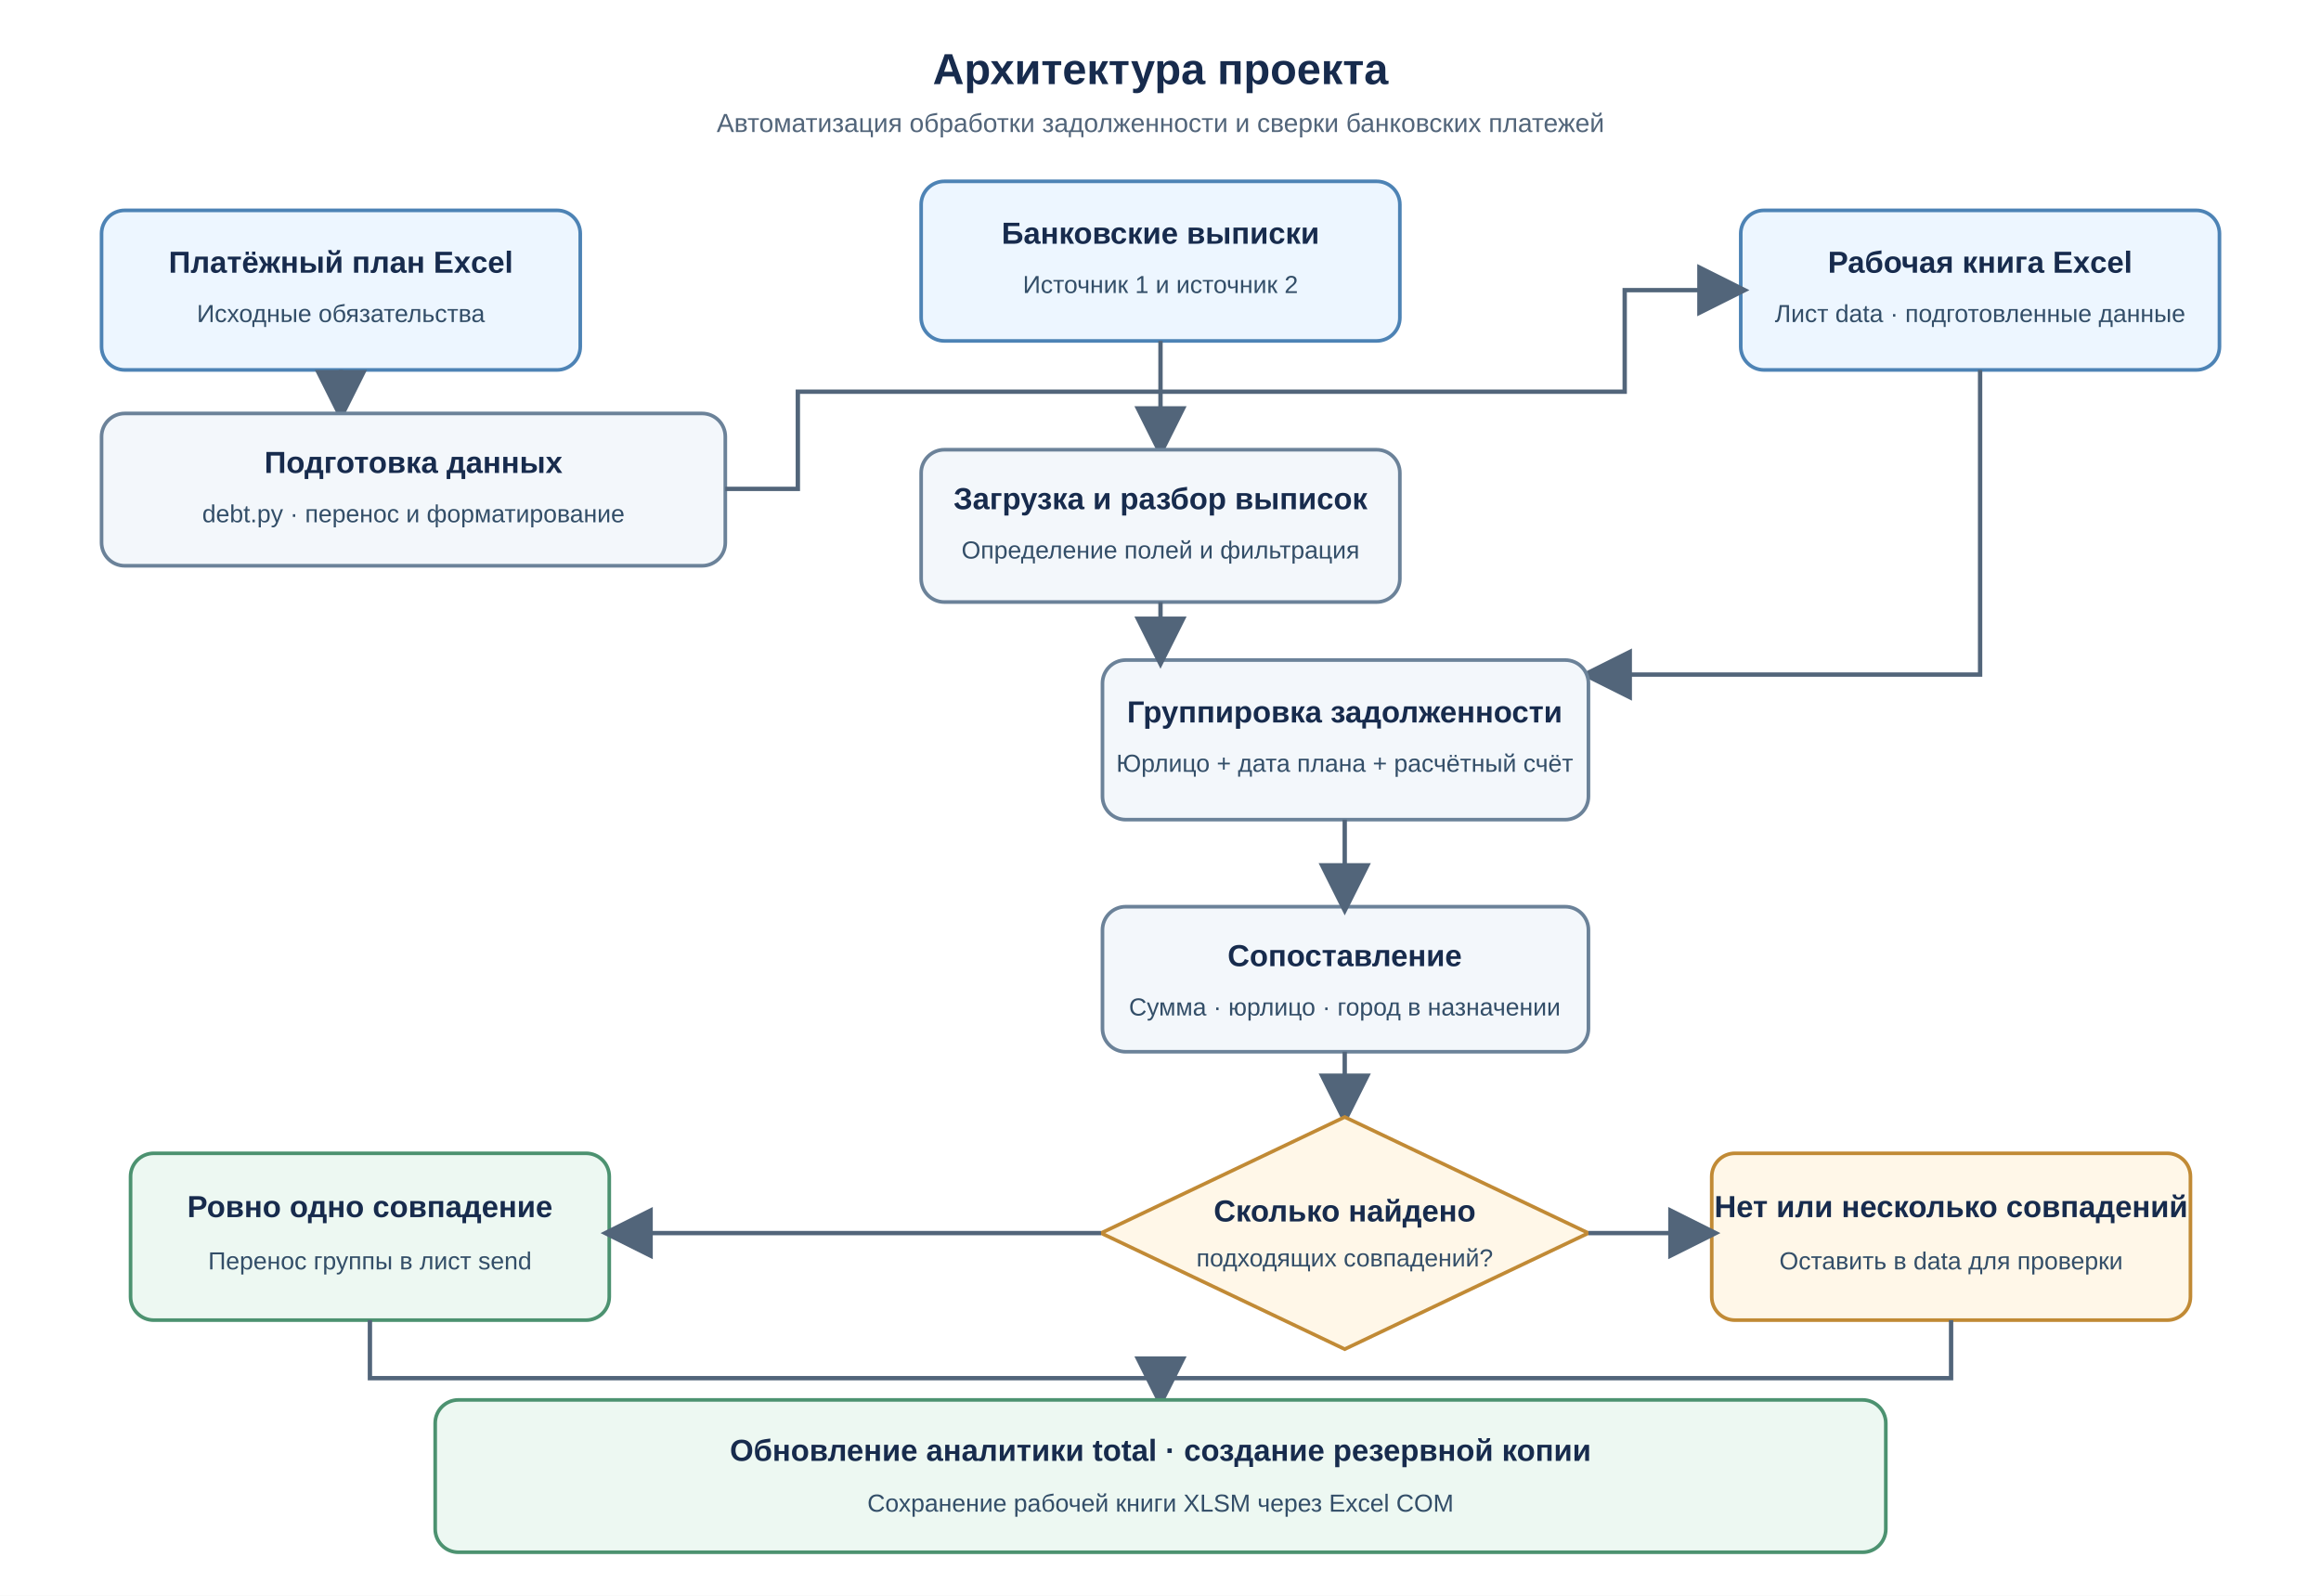
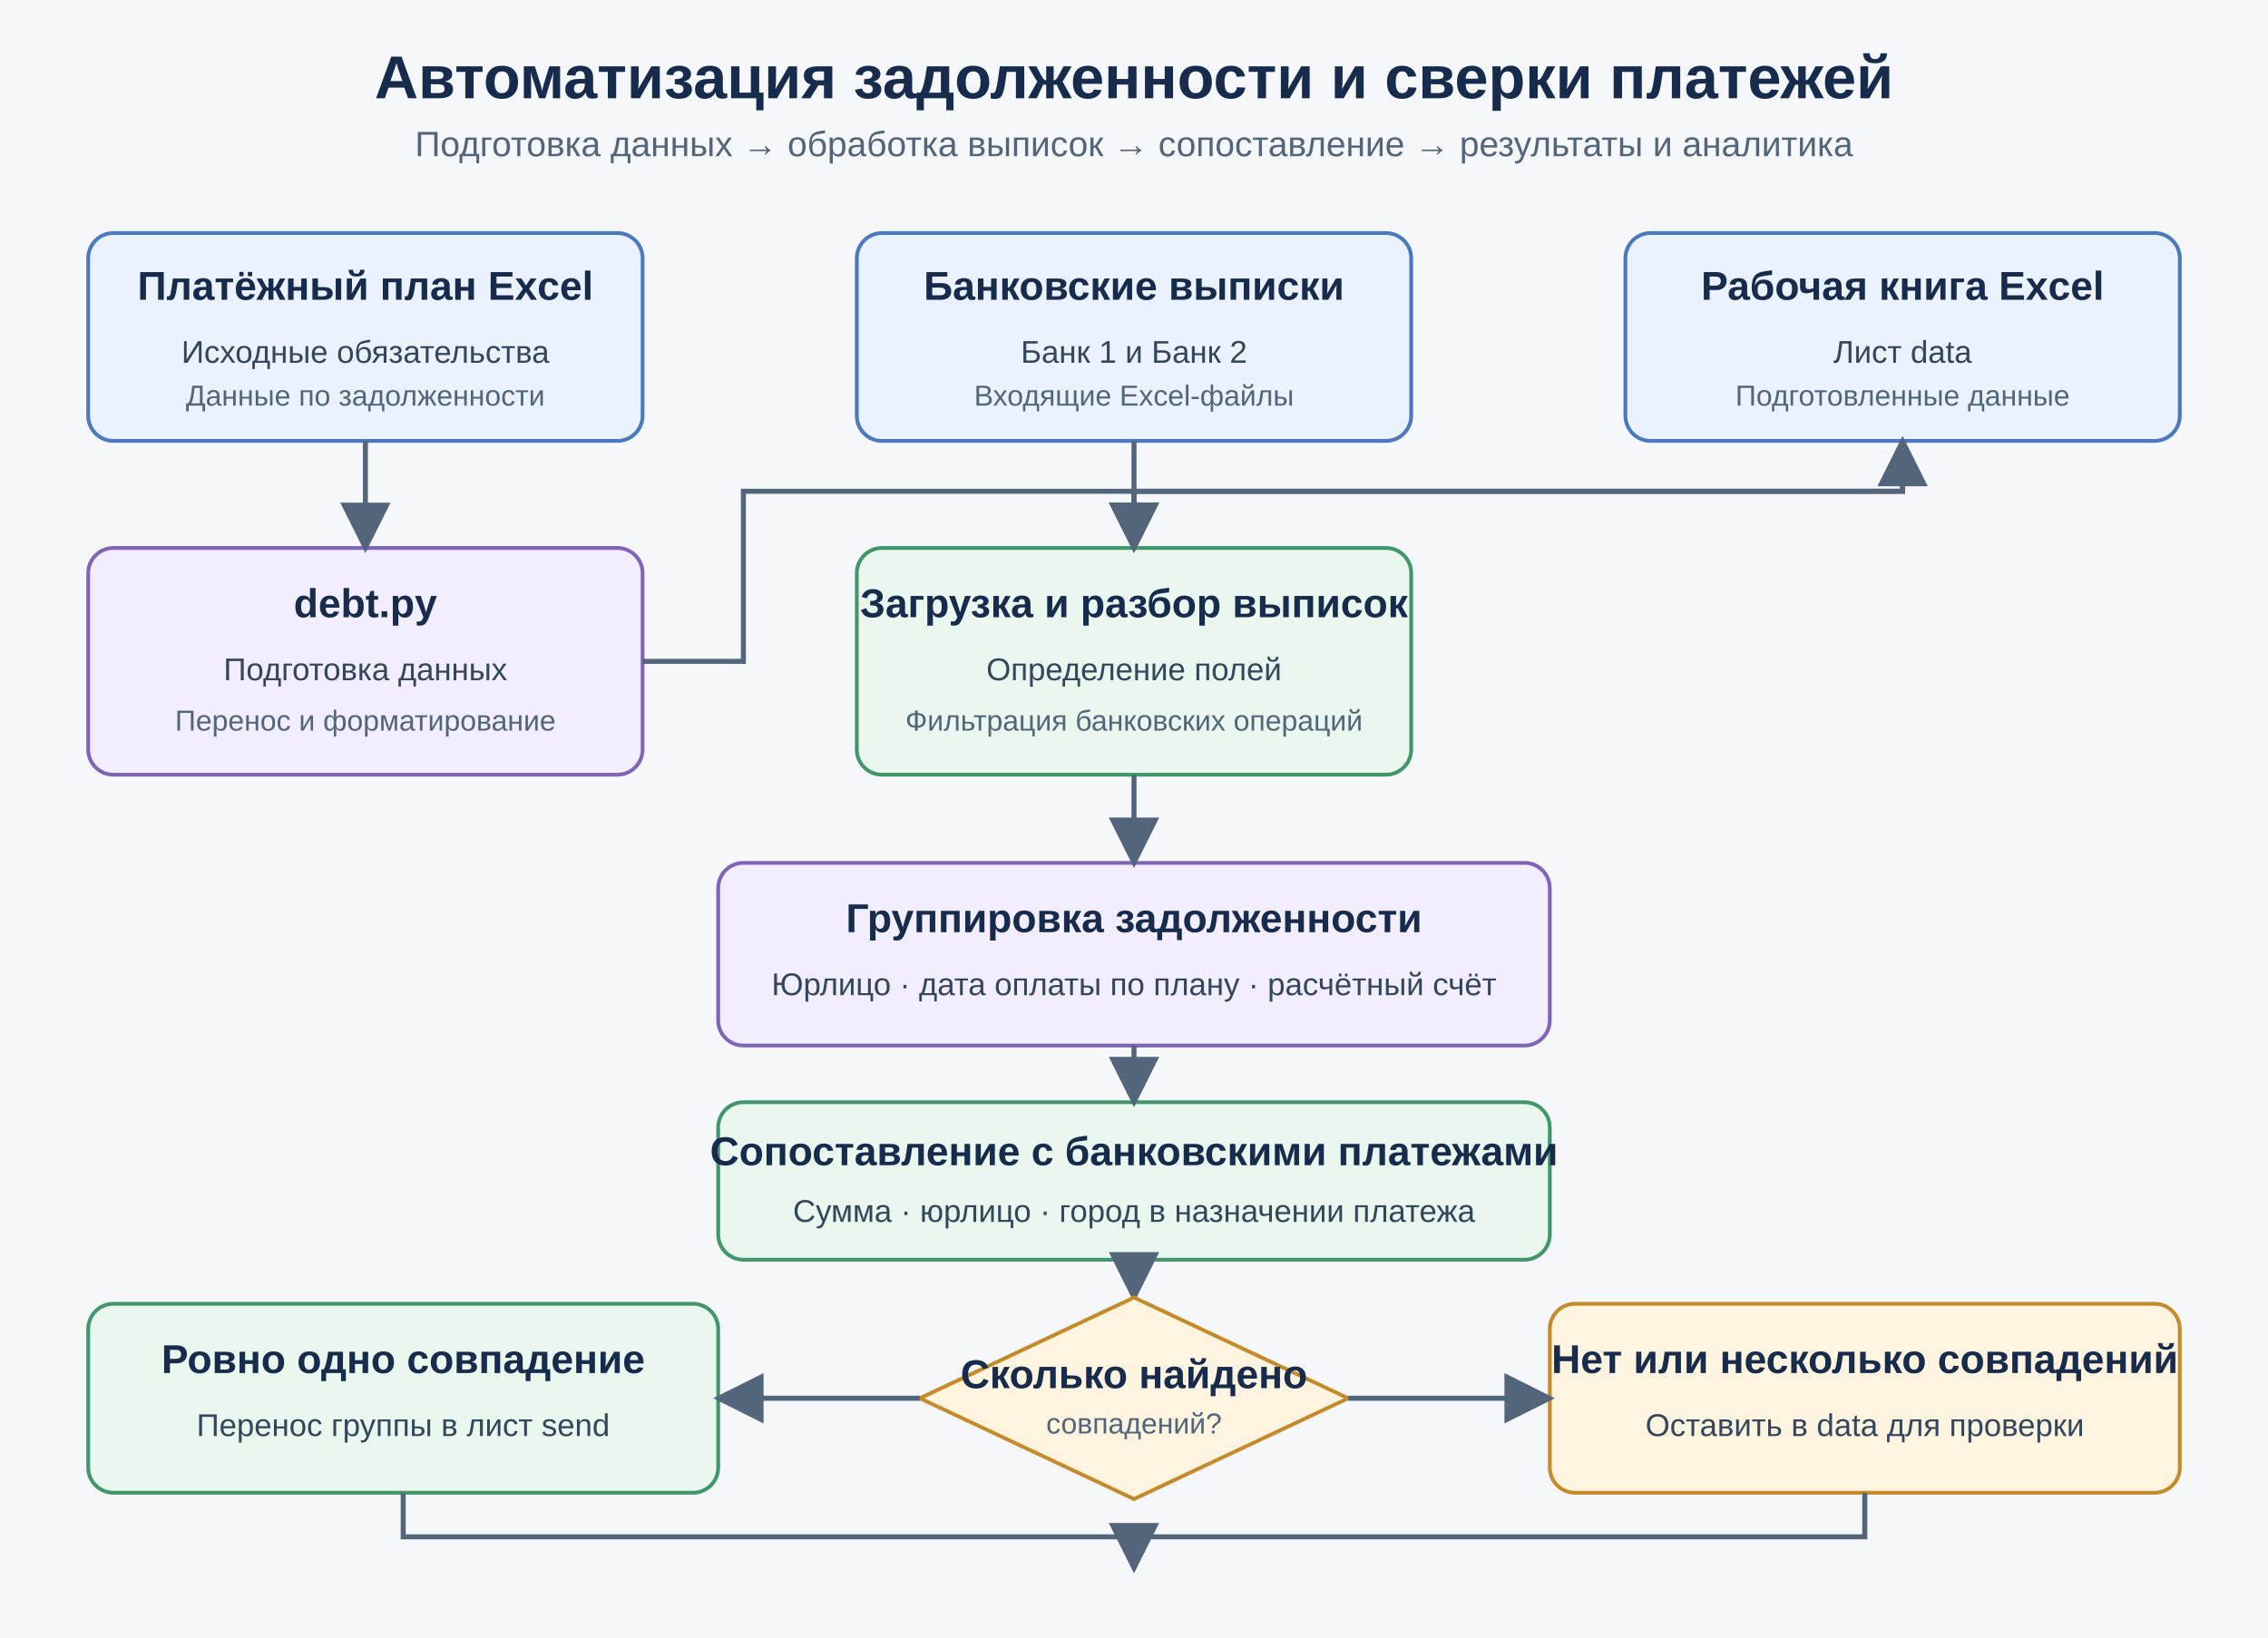
- <svg xmlns="http://www.w3.org/2000/svg" width="1600" height="1100" viewBox="0 0 1600 1100" role="img" aria-labelledby="title desc">
+ <svg xmlns="http://www.w3.org/2000/svg" width="1800" height="1300" viewBox="0 0 1800 1300" role="img" aria-labelledby="title desc">
  <defs>
    <marker id="arrow" markerWidth="12" markerHeight="12" refX="10" refY="6" orient="auto">
-       <path d="M0,0 L12,6 L0,12 z" fill="#52657a" />
+       <path d="M1,1 L11,6 L1,11 Z" fill="#52657a" />
    </marker>
    <style>
-     .h{font:700 30px Arial,sans-serif;fill:#172b4d}.sub{font:18px Arial,sans-serif;fill:#52657a}
-     .t{font:700 21px Arial,sans-serif;fill:#172b4d}.s{font:17px Arial,sans-serif;fill:#334e68}
-     .input{fill:#edf6ff;stroke:#4d83b5;stroke-width:2.5}
-     .process{fill:#f3f7fb;stroke:#6b8299;stroke-width:2.5}.result{fill:#edf8f2;stroke:#4c9270;stroke-width:2.5}
-     .manual{fill:#fff7e8;stroke:#c18a35;stroke-width:2.5}.line{stroke:#52657a;stroke-width:3;fill:none;marker-end:url(#arrow)}
-   </style>
+       .bg{fill:#f5f7fb}
+       .title{font:700 48px Arial,sans-serif;fill:#172b4d}
+       .subtitle{font:28px Arial,sans-serif;fill:#52657a}
+       .box{fill:#fff;stroke:#9aabc0;stroke-width:3;rx:20}
+       .blue{fill:#eaf2ff;stroke:#4c78bd}
+       .green{fill:#e9f7ef;stroke:#41966a}
+       .amber{fill:#fff4df;stroke:#c58b2b}
+       .purple{fill:#f2edff;stroke:#8064b5}
+       .head{font:700 32px Arial,sans-serif;fill:#172b4d}
+       .body{font:25px Arial,sans-serif;fill:#34465c}
+       .small{font:23px Arial,sans-serif;fill:#52657a}
+       .arrow{fill:none;stroke:#52657a;stroke-width:4;marker-end:url(#arrow)}
+       .line{fill:none;stroke:#52657a;stroke-width:4}
+       .dash{fill:none;stroke:#8b9aad;stroke-width:3;stroke-dasharray:10 9}
+     </style>
  </defs>
-   <rect width="1600" height="1100" fill="#ffffff" />
-   <text x="800" y="58" text-anchor="middle" class="h">Архитектура проекта</text>
-   <text x="800" y="91" text-anchor="middle" class="sub">Автоматизация обработки задолженности и сверки банковских платежей</text>
-   <rect x="70" y="145" width="330" height="110" rx="16" class="input" />
-   <text x="235" y="188" text-anchor="middle" class="t">Платёжный план Excel</text>
-   <text x="235" y="222" text-anchor="middle" class="s">Исходные обязательства</text>
-   <rect x="635" y="125" width="330" height="110" rx="16" class="input" />
-   <text x="800" y="168" text-anchor="middle" class="t">Банковские выписки</text>
-   <text x="800" y="202" text-anchor="middle" class="s">Источник 1 и источник 2</text>
-   <rect x="1200" y="145" width="330" height="110" rx="16" class="input" />
-   <text x="1365" y="188" text-anchor="middle" class="t">Рабочая книга Excel</text>
-   <text x="1365" y="222" text-anchor="middle" class="s">Лист data · подготовленные данные</text>
-   <path d="M235 255 V285" class="line" />
-   <rect x="70" y="285" width="430" height="105" rx="16" class="process" />
-   <text x="285" y="326" text-anchor="middle" class="t">Подготовка данных</text>
-   <text x="285" y="360" text-anchor="middle" class="s">debt.py · перенос и форматирование</text>
-   <path d="M500 337 H550 V270 H1120 V200 H1200" class="line" />
-   <path d="M800 235 V310" class="line" />
-   <rect x="635" y="310" width="330" height="105" rx="16" class="process" />
-   <text x="800" y="351" text-anchor="middle" class="t">Загрузка и разбор выписок</text>
-   <text x="800" y="385" text-anchor="middle" class="s">Определение полей и фильтрация</text>
-   <path d="M1365 255 V465 H1095" class="line" />
-   <rect x="760" y="455" width="335" height="110" rx="16" class="process" />
-   <text x="927" y="498" text-anchor="middle" class="t">Группировка задолженности</text>
-   <text x="927" y="532" text-anchor="middle" class="s">Юрлицо + дата плана + расчётный счёт</text>
-   <path d="M800 415 V455" class="line" />
-   <rect x="760" y="625" width="335" height="100" rx="16" class="process" />
-   <text x="927" y="666" text-anchor="middle" class="t">Сопоставление</text>
-   <text x="927" y="700" text-anchor="middle" class="s">Сумма · юрлицо · город в назначении</text>
-   <path d="M927 565 V625" class="line" />
-   <path d="M927 725 V770" class="line" />
-   <polygon points="927,770 1095,850 927,930 759,850" fill="#fff7e8" stroke="#c18a35" stroke-width="2.5" />
-   <text x="927" y="842" text-anchor="middle" class="t">Сколько найдено</text>
-   <text x="927" y="873" text-anchor="middle" class="s">подходящих совпадений?</text>
-   <rect x="90" y="795" width="330" height="115" rx="16" class="result" />
-   <text x="255" y="839" text-anchor="middle" class="t">Ровно одно совпадение</text>
-   <text x="255" y="875" text-anchor="middle" class="s">Перенос группы в лист send</text>
-   <path d="M759 850 H420" class="line" />
-   <rect x="1180" y="795" width="330" height="115" rx="16" class="manual" />
-   <text x="1345" y="839" text-anchor="middle" class="t">Нет или несколько совпадений</text>
-   <text x="1345" y="875" text-anchor="middle" class="s">Оставить в data для проверки</text>
-   <path d="M1095 850 H1180" class="line" />
-   <path d="M255 910 V950 H1345 V910" stroke="#52657a" stroke-width="3" fill="none" />
-   <path d="M800 950 V965" class="line" />
-   <rect x="300" y="965" width="1000" height="105" rx="16" class="result" />
-   <text x="800" y="1007" text-anchor="middle" class="t">Обновление аналитики total · создание резервной копии</text>
-   <text x="800" y="1042" text-anchor="middle" class="s">Сохранение рабочей книги XLSM через Excel COM</text>
+   <rect class="bg" width="1800" height="1300" />
+   <text class="title" x="900" y="78" text-anchor="middle">Автоматизация задолженности и сверки платежей</text>
+   <text class="subtitle" x="900" y="124" text-anchor="middle">Подготовка данных → обработка выписок → сопоставление → результаты и аналитика</text>
+   <rect class="box blue" x="70" y="185" width="440" height="165" />
+   <text class="head" x="290" y="238" text-anchor="middle">Платёжный план Excel</text>
+   <text class="body" x="290" y="288" text-anchor="middle">Исходные обязательства</text>
+   <text class="small" x="290" y="322" text-anchor="middle">Данные по задолженности</text>
+   <rect class="box blue" x="680" y="185" width="440" height="165" />
+   <text class="head" x="900" y="238" text-anchor="middle">Банковские выписки</text>
+   <text class="body" x="900" y="288" text-anchor="middle">Банк 1 и Банк 2</text>
+   <text class="small" x="900" y="322" text-anchor="middle">Входящие Excel-файлы</text>
+   <rect class="box blue" x="1290" y="185" width="440" height="165" />
+   <text class="head" x="1510" y="238" text-anchor="middle">Рабочая книга Excel</text>
+   <text class="body" x="1510" y="288" text-anchor="middle">Лист data</text>
+   <text class="small" x="1510" y="322" text-anchor="middle">Подготовленные данные</text>
+   <rect class="box purple" x="70" y="435" width="440" height="180" />
+   <text class="head" x="290" y="490" text-anchor="middle">debt.py</text>
+   <text class="body" x="290" y="540" text-anchor="middle">Подготовка данных</text>
+   <text class="small" x="290" y="580" text-anchor="middle">Перенос и форматирование</text>
+   <rect class="box green" x="680" y="435" width="440" height="180" />
+   <text class="head" x="900" y="490" text-anchor="middle">Загрузка и разбор выписок</text>
+   <text class="body" x="900" y="540" text-anchor="middle">Определение полей</text>
+   <text class="small" x="900" y="580" text-anchor="middle">Фильтрация банковских операций</text>
+   <path class="arrow" d="M290 350 V435" />
+   <path class="arrow" d="M900 350 V435" />
+   <path class="arrow" d="M510 525 H590 V390 H1510 V350" />
+   <path class="arrow" d="M1510 350 V390 H900 V435" />
+   <rect class="box purple" x="570" y="685" width="660" height="145" />
+   <text class="head" x="900" y="740" text-anchor="middle">Группировка задолженности</text>
+   <text class="body" x="900" y="790" text-anchor="middle">Юрлицо · дата оплаты по плану · расчётный счёт</text>
+   <path class="arrow" d="M900 615 V685" />
+   <rect class="box green" x="570" y="875" width="660" height="125" />
+   <text class="head" x="900" y="925" text-anchor="middle">Сопоставление с банковскими платежами</text>
+   <text class="body" x="900" y="970" text-anchor="middle">Сумма · юрлицо · город в назначении платежа</text>
+   <path class="arrow" d="M900 830 V875" />
+   <path class="arrow" d="M900 1000 V1030" />
+   <polygon points="900,1030 1070,1110 900,1190 730,1110" fill="#fff4df" stroke="#c58b2b" stroke-width="3" />
+   <text class="head" x="900" y="1102" text-anchor="middle">Сколько найдено</text>
+   <text class="small" x="900" y="1138" text-anchor="middle">совпадений?</text>
+   <rect class="box green" x="70" y="1035" width="500" height="150" />
+   <text class="head" x="320" y="1090" text-anchor="middle">Ровно одно совпадение</text>
+   <text class="body" x="320" y="1140" text-anchor="middle">Перенос группы в лист send</text>
+   <rect class="box amber" x="1230" y="1035" width="500" height="150" />
+   <text class="head" x="1480" y="1090" text-anchor="middle">Нет или несколько совпадений</text>
+   <text class="body" x="1480" y="1140" text-anchor="middle">Оставить в data для проверки</text>
+   <path class="arrow" d="M730 1110 H570" />
+   <path class="arrow" d="M1070 1110 H1230" />
+   <path class="line" d="M320 1185 V1220 H1480 V1185" />
+   <path class="arrow" d="M900 1220 V1245" />
+   <rect class="box green" x="400" y="1245" width="1000" height="0" opacity="0" />
+   <rect class="box green" x="400" y="1245" width="1000" height="0" opacity="0" />
</svg>
